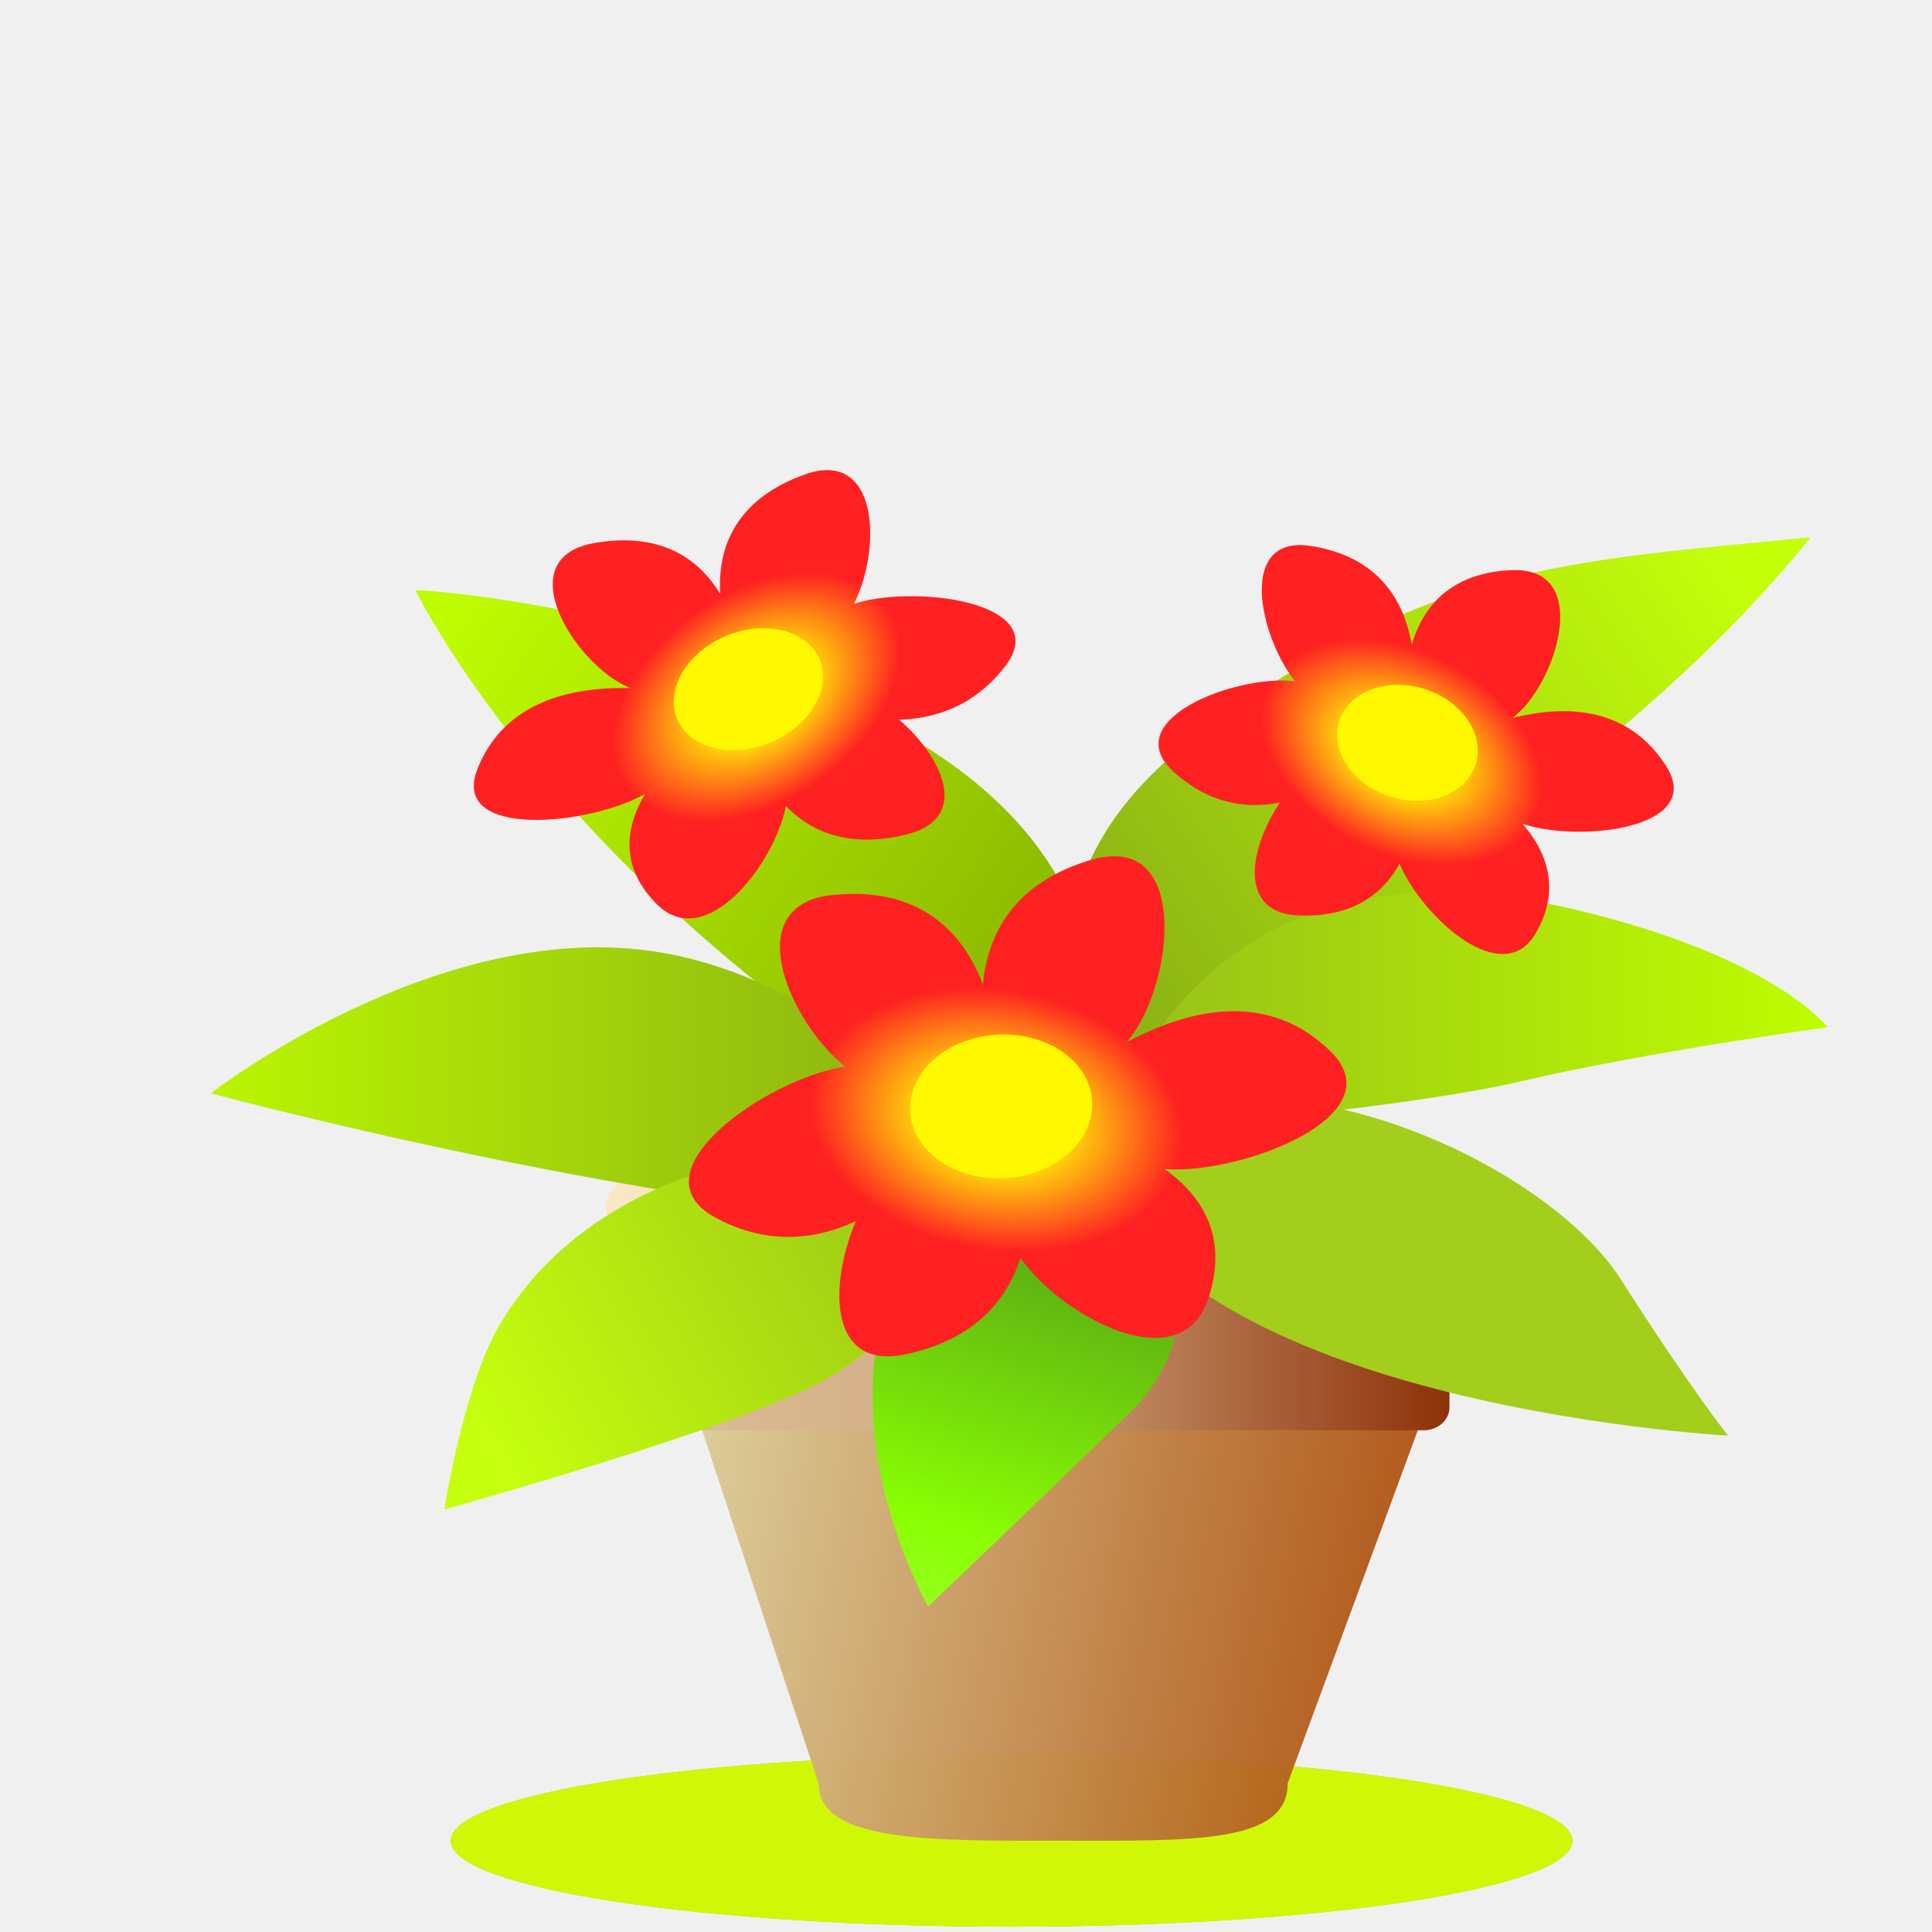
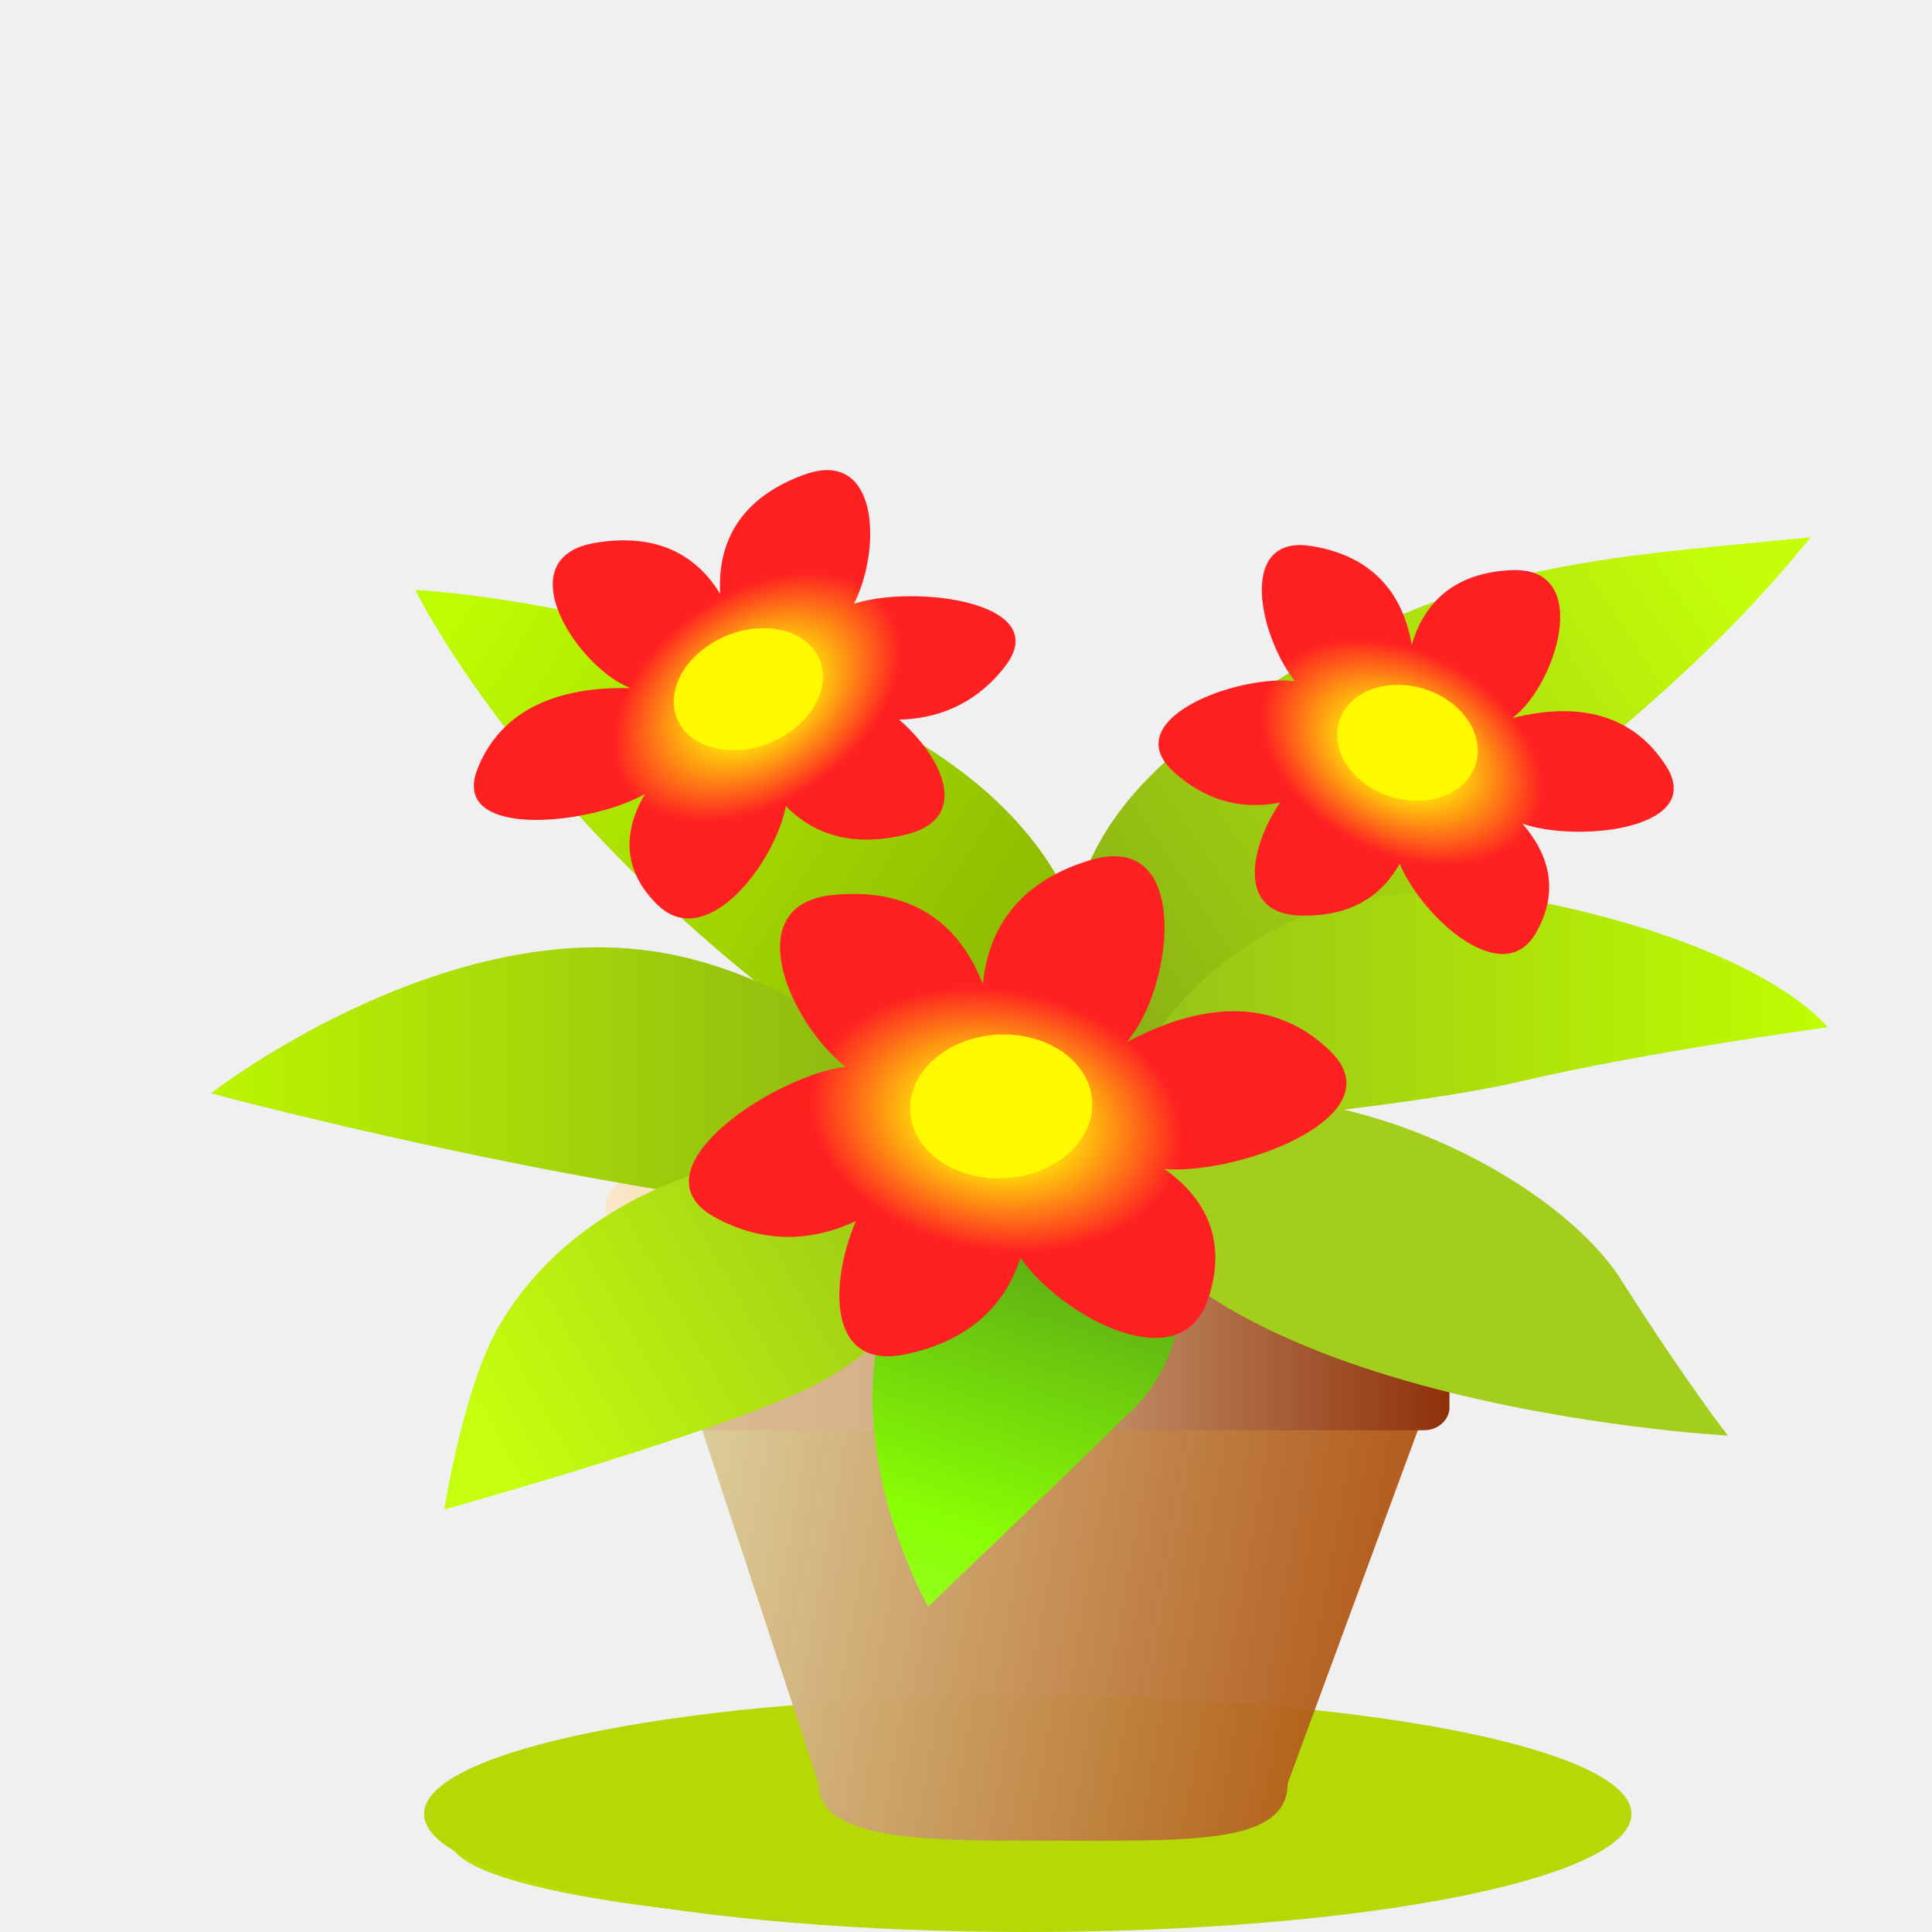
<svg xmlns="http://www.w3.org/2000/svg" xmlns:xlink="http://www.w3.org/1999/xlink" width="90" height="90" viewBox="0 0 23.812 23.812" version="1.1" id="svg2787">
  <defs id="defs2784">
    <linearGradient id="linearGradient88274">
      <stop style="stop-color:#ffe509;stop-opacity:1;" offset="0" id="stop88268" />
      <stop style="stop-color:#ffdd09;stop-opacity:1;" offset="0.23" id="stop91651" />
      <stop style="stop-color:#ff2121;stop-opacity:1;" offset="0.593" id="stop88272" />
    </linearGradient>
    <linearGradient id="linearGradient87446">
      <stop style="stop-color:#56a216;stop-opacity:1;" offset="0" id="stop87442" />
      <stop style="stop-color:#89ff03;stop-opacity:1;" offset="0.754" id="stop87444" />
      <stop style="stop-color:#97ff21;stop-opacity:1;" offset="0.99" id="stop32348" />
    </linearGradient>
    <linearGradient id="linearGradient87436">
      <stop style="stop-color:#c6ff0e;stop-opacity:1;" offset="0" id="stop87434" />
      <stop style="stop-color:#93ba18;stop-opacity:1;" offset="1" id="stop87432" />
    </linearGradient>
    <linearGradient id="linearGradient87426">
      <stop style="stop-color:#befc00;stop-opacity:0.996;" offset="0" id="stop87424" />
      <stop style="stop-color:#90be01;stop-opacity:1;" offset="1" id="stop87422" />
    </linearGradient>
    <linearGradient id="linearGradient87416">
      <stop style="stop-color:#baf500;stop-opacity:0.996;" offset="0" id="stop87414" />
      <stop style="stop-color:#84a816;stop-opacity:1;" offset="1" id="stop87412" />
    </linearGradient>
    <linearGradient id="linearGradient87408">
      <stop style="stop-color:#96be19;stop-opacity:1;" offset="0" id="stop87404" />
      <stop style="stop-color:#bffe00;stop-opacity:0.998;" offset="1" id="stop87406" />
    </linearGradient>
    <linearGradient id="linearGradient87400">
      <stop style="stop-color:#85a916;stop-opacity:1;" offset="0" id="stop87396" />
      <stop style="stop-color:#c4ff09;stop-opacity:1;" offset="0.881" id="stop87398" />
    </linearGradient>
    <linearGradient id="linearGradient83676">
      <stop style="stop-color:#dbbc94;stop-opacity:1;" offset="0" id="stop83674" />
      <stop style="stop-color:#d2ac84;stop-opacity:1;" offset="0.396" id="stop83751" />
      <stop style="stop-color:#8e310a;stop-opacity:1;" offset="1" id="stop83672" />
    </linearGradient>
    <linearGradient xlink:href="#linearGradient29522" id="linearGradient31309" gradientUnits="userSpaceOnUse" gradientTransform="matrix(0.7932409,-0.6089079,0.7932409,0.6089079,4.892518,-8.867114)" x1="14.228" y1="-29.19" x2="3.659" y2="-18.62" />
    <linearGradient id="linearGradient29522">
      <stop style="stop-color:#d4a125;stop-opacity:1;" offset="0" id="stop29518" />
      <stop style="stop-color:#edd495;stop-opacity:1;" offset="1" id="stop29520" />
    </linearGradient>
    <linearGradient xlink:href="#linearGradient29522" id="linearGradient31385" gradientUnits="userSpaceOnUse" gradientTransform="matrix(-0.7932409,-0.6089079,-0.7932409,0.6089079,5.107999,-8.867114)" x1="14.228" y1="-29.19" x2="3.659" y2="-18.62" />
    <linearGradient xlink:href="#linearGradient29522" id="linearGradient29605" gradientUnits="userSpaceOnUse" gradientTransform="matrix(0.8001375,-0.6190755,0.8001375,0.6190755,17.50946,-0.3688092)" x1="14.228" y1="-29.19" x2="3.659" y2="-18.62" />
    <linearGradient id="linearGradient15170">
      <stop style="stop-color:#dccd9a;stop-opacity:1;" offset="0" id="stop15166" />
      <stop style="stop-color:#aa4400;stop-opacity:0.938;" offset="1" id="stop15168" />
    </linearGradient>
    <linearGradient id="linearGradient17471">
      <stop style="stop-color:#fae8c9;stop-opacity:1;" offset="0" id="stop17467" />
      <stop style="stop-color:#dc8427;stop-opacity:1;" offset="1" id="stop17469" />
    </linearGradient>
    <linearGradient id="linearGradient21349">
      <stop style="stop-color:#c38e66;stop-opacity:1;" offset="0" id="stop21345" />
      <stop style="stop-color:#8b5b37;stop-opacity:1;" offset="1" id="stop21347" />
    </linearGradient>
    <linearGradient xlink:href="#linearGradient87426" id="linearGradient67992" gradientUnits="userSpaceOnUse" x1="5.486" y1="8.979" x2="11.86" y2="13.141" />
    <linearGradient xlink:href="#linearGradient87400" id="linearGradient67994" gradientUnits="userSpaceOnUse" x1="12.634" y1="13.584" x2="22.543" y2="6.943" />
    <linearGradient xlink:href="#linearGradient15170" id="linearGradient67996" gradientUnits="userSpaceOnUse" gradientTransform="matrix(0.5499997,0,0,0.5417149,16.95317,11.51363)" x1="-15.649" y1="17.282" x2="2.072" y2="20.393" />
    <linearGradient xlink:href="#linearGradient17471" id="linearGradient67998" gradientUnits="userSpaceOnUse" gradientTransform="matrix(0.5499997,0,0,0.359645,16.95317,13.07209)" x1="-17.019" y1="7.672" x2="3.442" y2="7.672" />
    <linearGradient xlink:href="#linearGradient21349" id="linearGradient68000" gradientUnits="userSpaceOnUse" gradientTransform="matrix(0.5499997,0,0,0.3543472,16.95317,13.10631)" x1="-15.673" y1="6.808" x2="2.096" y2="6.808" />
    <linearGradient xlink:href="#linearGradient87416" id="linearGradient68002" gradientUnits="userSpaceOnUse" x1="2.73" y1="14.34" x2="13.008" y2="14.34" />
    <linearGradient xlink:href="#linearGradient83676" id="linearGradient68004" gradientUnits="userSpaceOnUse" gradientTransform="matrix(0.7236181,0,0,1,13.92875,11.04488)" x1="-7.541" y1="6.482" x2="5.622" y2="6.482" />
    <linearGradient xlink:href="#linearGradient87436" id="linearGradient68006" gradientUnits="userSpaceOnUse" x1="6.216" y1="18.923" x2="12.706" y2="15.275" />
    <linearGradient xlink:href="#linearGradient87408" id="linearGradient68008" gradientUnits="userSpaceOnUse" x1="13.695" y1="13.447" x2="22.657" y2="13.447" />
    <linearGradient xlink:href="#linearGradient87446" id="linearGradient68010" gradientUnits="userSpaceOnUse" x1="13.084" y1="15.912" x2="11.437" y2="21.01" />
    <radialGradient xlink:href="#linearGradient88274" id="radialGradient68012" gradientUnits="userSpaceOnUse" gradientTransform="matrix(1.222499,0.3662561,-0.880079,1.182931,-13.53777,3.53111)" cx="15.861" cy="-2.631" fx="15.861" fy="-2.631" r="1.865" />
    <radialGradient xlink:href="#linearGradient88274" id="radialGradient68014" gradientUnits="userSpaceOnUse" gradientTransform="matrix(1.222499,0.3662561,-0.880079,1.182931,-13.53777,3.53111)" cx="15.861" cy="-2.631" fx="15.861" fy="-2.631" r="1.865" />
    <radialGradient xlink:href="#linearGradient88274" id="radialGradient68016" gradientUnits="userSpaceOnUse" gradientTransform="matrix(1.222499,0.3662561,-0.880079,1.182931,-13.53777,3.53111)" cx="15.861" cy="-2.631" fx="15.861" fy="-2.631" r="1.865" />
  </defs>
  <g id="layer1">
    <g id="g117847" transform="translate(-85.68201,-18.42902)">
      <path id="rect29651" style="fill:#b89644;fill-opacity:1;fill-rule:evenodd;stroke-width:0.253" d="m -35.605,27.319 c -0.493,-1e-6 -0.985,0.145 -1.362,0.435 l -11.147,8.557 h 0.002 V 52.708 h 25.015 V 36.311 h 0.002 L -34.243,27.754 c -0.377,-0.29 -0.87,-0.435 -1.363,-0.435 z" />
      <rect style="mix-blend-mode:multiply;fill:#ddd3d3;fill-opacity:1;fill-rule:evenodd;stroke-width:0.259" id="rect31549-1" width="22.808" height="19.408" x="-46.973" y="31.063" />
      <rect style="fill:#ffffff;fill-rule:evenodd;stroke-width:0.265" id="rect31549" width="22.101" height="20.893" x="-46.656" y="31.253" />
      <text xml:space="preserve" style="font-style:normal;font-weight:normal;font-size:15.525px;line-height:1.25;font-family:sans-serif;fill:#000000;fill-opacity:1;stroke:none;stroke-width:0.243" x="-31.271" y="52.283" id="text33454" transform="matrix(0.9981024,0.2998089,-0.2238531,0.9346605,0,0)">
        <tspan id="tspan33452" style="font-style:normal;font-variant:normal;font-weight:bold;font-stretch:normal;font-size:15.525px;font-family:Amiri;-inkscape-font-specification:'Amiri Bold';fill:#ff2e2e;fill-opacity:1;stroke-width:0.243" x="-31.271" y="52.283">@</tspan>
      </text>
      <path id="path31562" style="mix-blend-mode:normal;fill:#c5a761;fill-opacity:1;stroke:#000000;stroke-width:0;stroke-linecap:butt;stroke-linejoin:miter;stroke-dasharray:none;stroke-opacity:1" d="m -24.548,36.496 -11.088,7.975 -11.019,-7.925 v 2.948 l 9.954,8.797 h 1.995 l -0.003,-0.05 h 0.208 l 9.953,-8.798 z" />
      <g id="g31560" transform="matrix(1,0,0,0.991651,-40.60526,66.98862)">
        <g id="g31553">
          <path id="rect29033-76-4" style="fill:url(#linearGradient31309);fill-opacity:1;fill-rule:evenodd;stroke-width:0.295" d="m -7.509,-30.936 v 16.535 c 0.453,10e-7 0.906,-0.133 1.253,-0.399 l 10.25,-7.868 -10.25,-7.868 c -0.347,-0.266 -0.8,-0.399 -1.253,-0.399 z" />
          <path id="rect29033-76-4-0" style="fill:url(#linearGradient31385);fill-opacity:1;fill-rule:evenodd;stroke-width:0.295" d="m 17.51,-30.936 v 16.535 c -0.453,10e-7 -0.906,-0.133 -1.253,-0.399 L 6.007,-22.668 16.257,-30.537 c 0.347,-0.266 0.8,-0.399 1.253,-0.399 z" />
        </g>
        <path id="rect29033-76-0" style="fill:#b89644;fill-opacity:1;fill-rule:evenodd;stroke-width:0.319" d="m 5,-23.668 c -0.473,-1e-6 -0.945,0.149 -1.307,0.448 l -10.696,8.82 H 17.003 L 6.307,-23.221 C 5.945,-23.519 5.473,-23.668 5,-23.668 Z" />
        <path id="rect29033-76" style="fill:url(#linearGradient29605);fill-opacity:1;fill-rule:evenodd;stroke-width:0.299" d="m 5,-22.806 c -0.457,-1e-6 -0.913,0.135 -1.264,0.406 l -10.339,8 H 16.603 L 6.264,-22.4 c -0.35,-0.271 -0.807,-0.406 -1.264,-0.406 z" />
      </g>
    </g>
    <path style="fill:#dffa7f;fill-opacity:1;stroke:#b7df06;stroke-width:1.45;stroke-linecap:round;stroke-linejoin:round;stroke-miterlimit:8;stroke-dasharray:none;stroke-opacity:1;paint-order:fill markers stroke;stop-color:#000000" d="M -3.38,9.281 H -11.244" id="path44300" />
    <ellipse style="fill:#b7df06;fill-opacity:1;fill-rule:evenodd;stroke-width:0.265" id="ellipse67942" cx="12.468" cy="22.688" rx="6.912" ry="1.058" />
    <ellipse style="fill:#b7df06;fill-opacity:1;fill-rule:evenodd;stroke-width:0.265" id="ellipse67944" cx="12.468" cy="22.688" rx="6.912" ry="1.058" />
-     <ellipse style="fill:#d0f806;fill-opacity:1;fill-rule:evenodd;stroke-width:0.265" id="ellipse67946" cx="12.468" cy="22.688" rx="6.912" ry="1.058" />
+     <ellipse style="fill:#b5d806;fill-opacity:1;fill-rule:evenodd;stroke-width:0.265" id="ellipse67946" cx="12.667" cy="22.357" rx="7.441" ry="1.455" />
    <g id="g67990" transform="translate(-0.1322917,-0.958141)">
      <path style="fill:url(#linearGradient67992);fill-opacity:1;stroke:#000000;stroke-width:0;stroke-linecap:butt;stroke-linejoin:miter;stroke-dasharray:none;stroke-opacity:1" d="M 13.655,15.714 C 13.828,13.514 13.949,11.47 11.133,9.921 8.317,8.372 5.252,8.23 5.252,8.23 c 0,0 2.117,4.413 8.403,7.483 z" id="path67948" />
      <path style="fill:url(#linearGradient67994);fill-opacity:1;stroke:#000000;stroke-width:0;stroke-linecap:butt;stroke-linejoin:miter;stroke-dasharray:none;stroke-opacity:1" d="m 13.644,15.94 c -0.2,-2.388 -1.229,-4.197 1.508,-6.117 2.737,-1.921 4.372,-1.955 7.298,-2.243 -2.353,2.897 -4.691,3.705 -8.806,8.36 z" id="path67950" />
      <path id="path67952" style="fill:url(#linearGradient67996);fill-opacity:1;fill-rule:evenodd;stroke:#44b2c8;stroke-width:0;stroke-dasharray:none;stroke-opacity:1" d="m 8.419,17.471 1.802,5.467 c 3.3e-5,0.741 1.433,0.707 3.03,0.707 1.597,-1.1e-5 2.752,0.034 2.752,-0.707 l 2.015,-5.467 z" />
      <path id="path67954" style="fill:url(#linearGradient67998);fill-opacity:1;fill-rule:evenodd;stroke:#44b2c8;stroke-width:0;stroke-dasharray:none;stroke-opacity:1" d="m 13.22,14.619 a 5.627,1.213 0 0 0 -5.627,1.212 5.627,1.213 0 0 0 5.627,1.213 5.627,1.213 0 0 0 5.627,-1.213 5.627,1.213 0 0 0 -5.627,-1.212 z m 0.02,0.293 a 4.887,0.868 0 0 1 4.886,0.868 4.887,0.868 0 0 1 -4.886,0.868 4.887,0.868 0 0 1 -4.887,-0.868 4.887,0.868 0 0 1 4.887,-0.868 z" />
      <path id="path67956" style="fill:url(#linearGradient68000);fill-opacity:1;fill-rule:evenodd;stroke:#44b2c8;stroke-width:0;stroke-dasharray:none;stroke-opacity:1" d="m 13.22,14.919 a 4.887,0.855 0 0 0 -4.887,0.856 4.887,0.855 0 0 0 0.414,0.344 5.26,1.196 0 0 1 4.59,-0.613 5.26,1.196 0 0 1 4.467,0.565 4.887,0.855 0 0 0 0.303,-0.295 4.887,0.855 0 0 0 -4.887,-0.856 z" />
      <path id="path67958" style="fill:#362c25;fill-opacity:1;fill-rule:evenodd;stroke:#44b2c8;stroke-width:0;stroke-dasharray:none;stroke-opacity:1" d="m 13.31,15.182 a 5.291,1.829 0 0 0 -4.617,0.937 4.915,1.308 0 0 0 4.499,0.783 4.915,1.308 0 0 0 4.61,-0.856 5.291,1.829 0 0 0 -4.493,-0.863 z" />
      <path style="fill:url(#linearGradient68002);fill-opacity:1;stroke:#000000;stroke-width:0;stroke-linecap:butt;stroke-linejoin:miter;stroke-dasharray:none;stroke-opacity:1" d="m 13.008,16.038 c 0,0 -2.008,-2.876 -4.728,-3.34 -2.721,-0.464 -5.549,1.735 -5.549,1.735 0,0 6.504,1.752 10.278,1.605 z" id="path67960" />
      <rect style="opacity:1;fill:url(#linearGradient68004);fill-opacity:1;stroke:#9d9d9d;stroke-width:0;stroke-miterlimit:8;paint-order:fill markers stroke;stop-color:#000000" id="rect67962" width="9.525" height="2.117" x="8.472" y="16.469" rx="0.315" ry="0.282" />
      <path style="fill:url(#linearGradient68006);fill-opacity:1;stroke:#000000;stroke-width:0;stroke-linecap:butt;stroke-linejoin:miter;stroke-dasharray:none;stroke-opacity:1" d="m 12.893,15.512 c -1.76,-0.787 -5.215,-0.564 -6.6,1.77 -0.446,0.752 -0.685,2.281 -0.685,2.281 0,0 3.551,-0.987 4.651,-1.577 1.1,-0.59 2.634,-2.474 2.634,-2.474 z" id="path67964" />
      <path style="fill:url(#linearGradient68008);fill-opacity:1;stroke:#000000;stroke-width:0;stroke-linecap:butt;stroke-linejoin:miter;stroke-dasharray:none;stroke-opacity:1" d="m 13.695,14.937 c 0.757,-1.795 2.311,-3.616 5.869,-2.764 2.459,0.589 3.093,1.446 3.093,1.446 0,0 -2.204,0.298 -3.791,0.669 -1.545,0.362 -5.171,0.648 -5.171,0.648 z" id="path67966" />
      <path style="fill:#a3ce1b;fill-opacity:1;stroke:#000000;stroke-width:0;stroke-linecap:butt;stroke-linejoin:miter;stroke-dasharray:none;stroke-opacity:1" d="m 13.533,14.844 c 2.466,-1.123 5.7,0.51 6.575,1.881 0.875,1.371 1.322,1.927 1.322,1.927 0,0 -7.46,-0.394 -7.896,-3.808 z" id="path67968" />
      <path style="fill:url(#linearGradient68010);fill-opacity:1;stroke:#000000;stroke-width:0;stroke-linecap:butt;stroke-linejoin:miter;stroke-dasharray:none;stroke-opacity:1" d="m 13.085,14.9 c 1.833,0.129 2.029,2.432 1.022,3.417 -1.007,0.985 -2.535,2.442 -2.535,2.442 0,0 -2.297,-4 1.513,-5.859 z" id="path67970" />
      <g id="g67976" transform="matrix(1.111707,-0.2340806,0.2555571,0.9971539,-1.211581,5.250456)">
        <path id="path67972" style="fill:url(#radialGradient68012);fill-opacity:1;stroke:#000000;stroke-width:0;stroke-linecap:butt;stroke-linejoin:miter;stroke-dasharray:none;stroke-opacity:1" d="M 9.372,3.727 C 9.336,3.728 9.298,3.732 9.257,3.739 8.652,3.835 8.192,4.189 8.06,4.928 7.887,4.308 7.445,4.046 6.881,4.021 6.014,3.983 6.272,5.129 6.698,5.651 6.746,5.71 6.801,5.763 6.86,5.811 5.953,5.573 5.372,5.851 5.034,6.384 4.588,7.088 5.855,7.294 6.578,7.132 6.63,7.12 6.681,7.106 6.731,7.088 6.337,7.544 6.328,7.996 6.558,8.412 6.941,9.103 7.886,8.24 8.167,7.608 c 0.004,-0.009 0.008,-0.019 0.012,-0.029 C 8.431,8.05 8.859,8.229 9.368,8.21 10.104,8.183 9.955,7.384 9.604,6.845 10.102,6.947 10.522,6.792 10.864,6.48 11.496,5.901 10.357,5.387 9.624,5.367 c -0.061,-0.002 -0.123,0.001 -0.184,0.008 0.007,-0.009 0.015,-0.019 0.022,-0.029 C 9.862,4.802 10.1,3.709 9.372,3.727 Z" />
        <ellipse style="fill:#fff800;fill-opacity:1;fill-rule:evenodd;stroke-width:0.26" id="ellipse67974" cx="-3.547" cy="9.224" rx="0.846" ry="0.687" transform="matrix(-0.8839148,0.4676479,0.538214,0.8428082,0,0)" />
      </g>
      <g id="g67982" transform="matrix(-1.040536,-0.00390544,-0.00933203,1.018369,25.96468,3.917095)">
        <path id="path67978" style="fill:url(#radialGradient68014);fill-opacity:1;stroke:#000000;stroke-width:0;stroke-linecap:butt;stroke-linejoin:miter;stroke-dasharray:none;stroke-opacity:1" d="M 9.372,3.727 C 9.336,3.728 9.298,3.732 9.257,3.739 8.652,3.835 8.192,4.189 8.06,4.928 7.887,4.308 7.445,4.046 6.881,4.021 6.014,3.983 6.272,5.129 6.698,5.651 6.746,5.71 6.801,5.763 6.86,5.811 5.953,5.573 5.372,5.851 5.034,6.384 4.588,7.088 5.855,7.294 6.578,7.132 6.63,7.12 6.681,7.106 6.731,7.088 6.337,7.544 6.328,7.996 6.558,8.412 6.941,9.103 7.886,8.24 8.167,7.608 c 0.004,-0.009 0.008,-0.019 0.012,-0.029 C 8.431,8.05 8.859,8.229 9.368,8.21 10.104,8.183 9.955,7.384 9.604,6.845 10.102,6.947 10.522,6.792 10.864,6.48 11.496,5.901 10.357,5.387 9.624,5.367 c -0.061,-0.002 -0.123,0.001 -0.184,0.008 0.007,-0.009 0.015,-0.019 0.022,-0.029 C 9.862,4.802 10.1,3.709 9.372,3.727 Z" />
        <ellipse style="fill:#fff800;fill-opacity:1;fill-rule:evenodd;stroke-width:0.26" id="ellipse67980" cx="-3.547" cy="9.224" rx="0.846" ry="0.687" transform="matrix(-0.8839148,0.4676479,0.538214,0.8428082,0,0)" />
      </g>
      <g id="g67988" transform="matrix(-1.304965,0.3301232,0.2336753,1.257712,21.61291,4.229343)">
        <path id="path67984" style="fill:url(#radialGradient68016);fill-opacity:1;stroke:#000000;stroke-width:0;stroke-linecap:butt;stroke-linejoin:miter;stroke-dasharray:none;stroke-opacity:1" d="M 9.372,3.727 C 9.336,3.728 9.298,3.732 9.257,3.739 8.652,3.835 8.192,4.189 8.06,4.928 7.887,4.308 7.445,4.046 6.881,4.021 6.014,3.983 6.272,5.129 6.698,5.651 6.746,5.71 6.801,5.763 6.86,5.811 5.953,5.573 5.372,5.851 5.034,6.384 4.588,7.088 5.855,7.294 6.578,7.132 6.63,7.12 6.681,7.106 6.731,7.088 6.337,7.544 6.328,7.996 6.558,8.412 6.941,9.103 7.886,8.24 8.167,7.608 c 0.004,-0.009 0.008,-0.019 0.012,-0.029 C 8.431,8.05 8.859,8.229 9.368,8.21 10.104,8.183 9.955,7.384 9.604,6.845 10.102,6.947 10.522,6.792 10.864,6.48 11.496,5.901 10.357,5.387 9.624,5.367 c -0.061,-0.002 -0.123,0.001 -0.184,0.008 0.007,-0.009 0.015,-0.019 0.022,-0.029 C 9.862,4.802 10.1,3.709 9.372,3.727 Z" />
        <ellipse style="fill:#fff800;fill-opacity:1;fill-rule:evenodd;stroke-width:0.26" id="ellipse67986" cx="-3.547" cy="9.224" rx="0.846" ry="0.687" transform="matrix(-0.8839148,0.4676479,0.538214,0.8428082,0,0)" />
      </g>
    </g>
  </g>
</svg>
